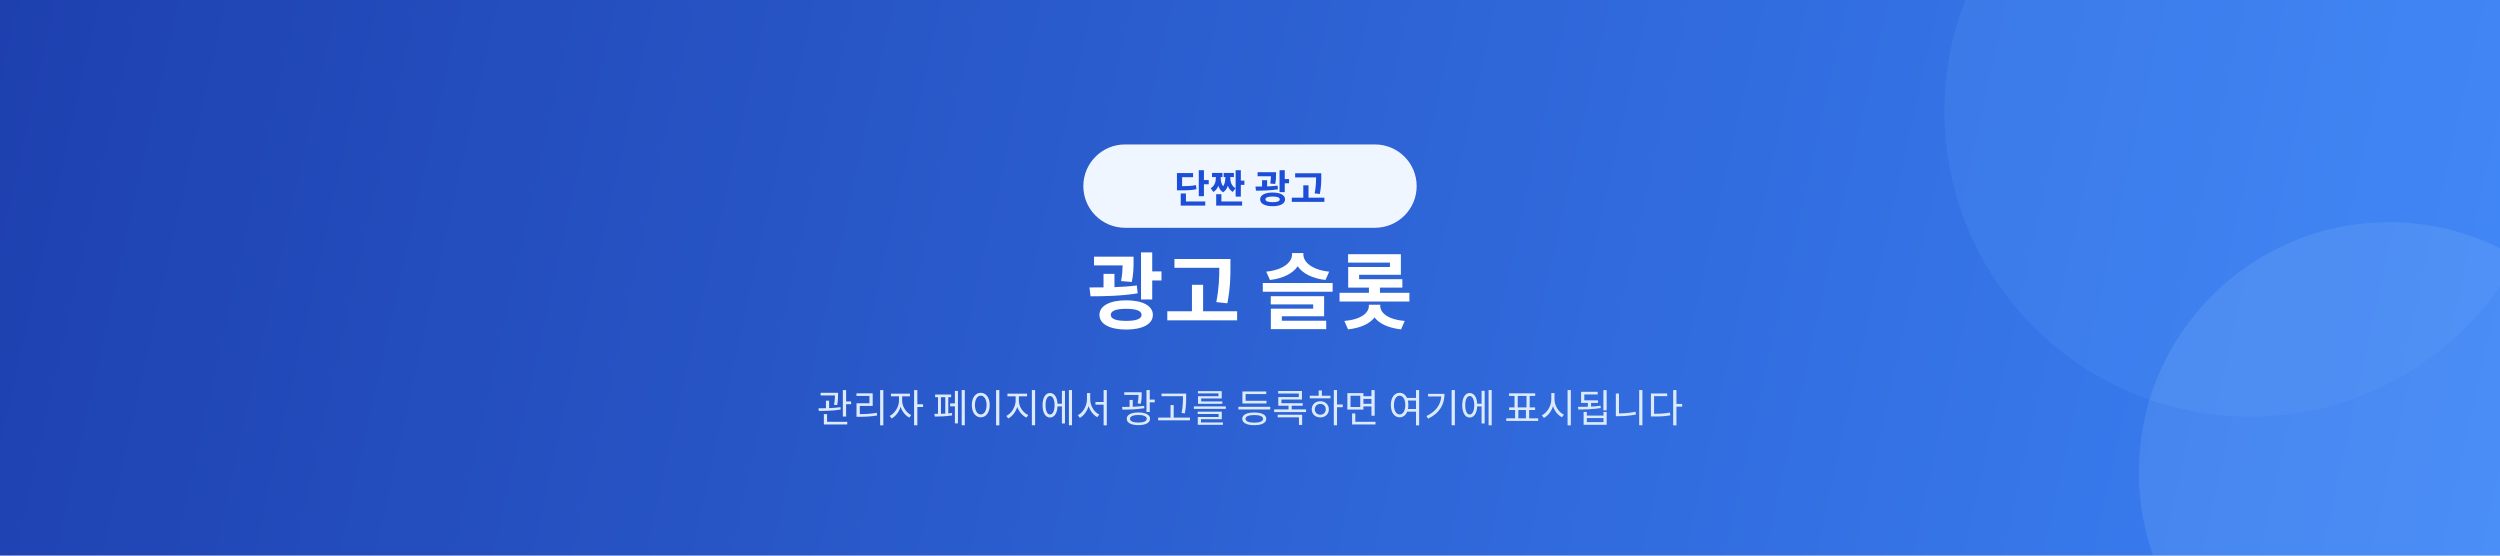
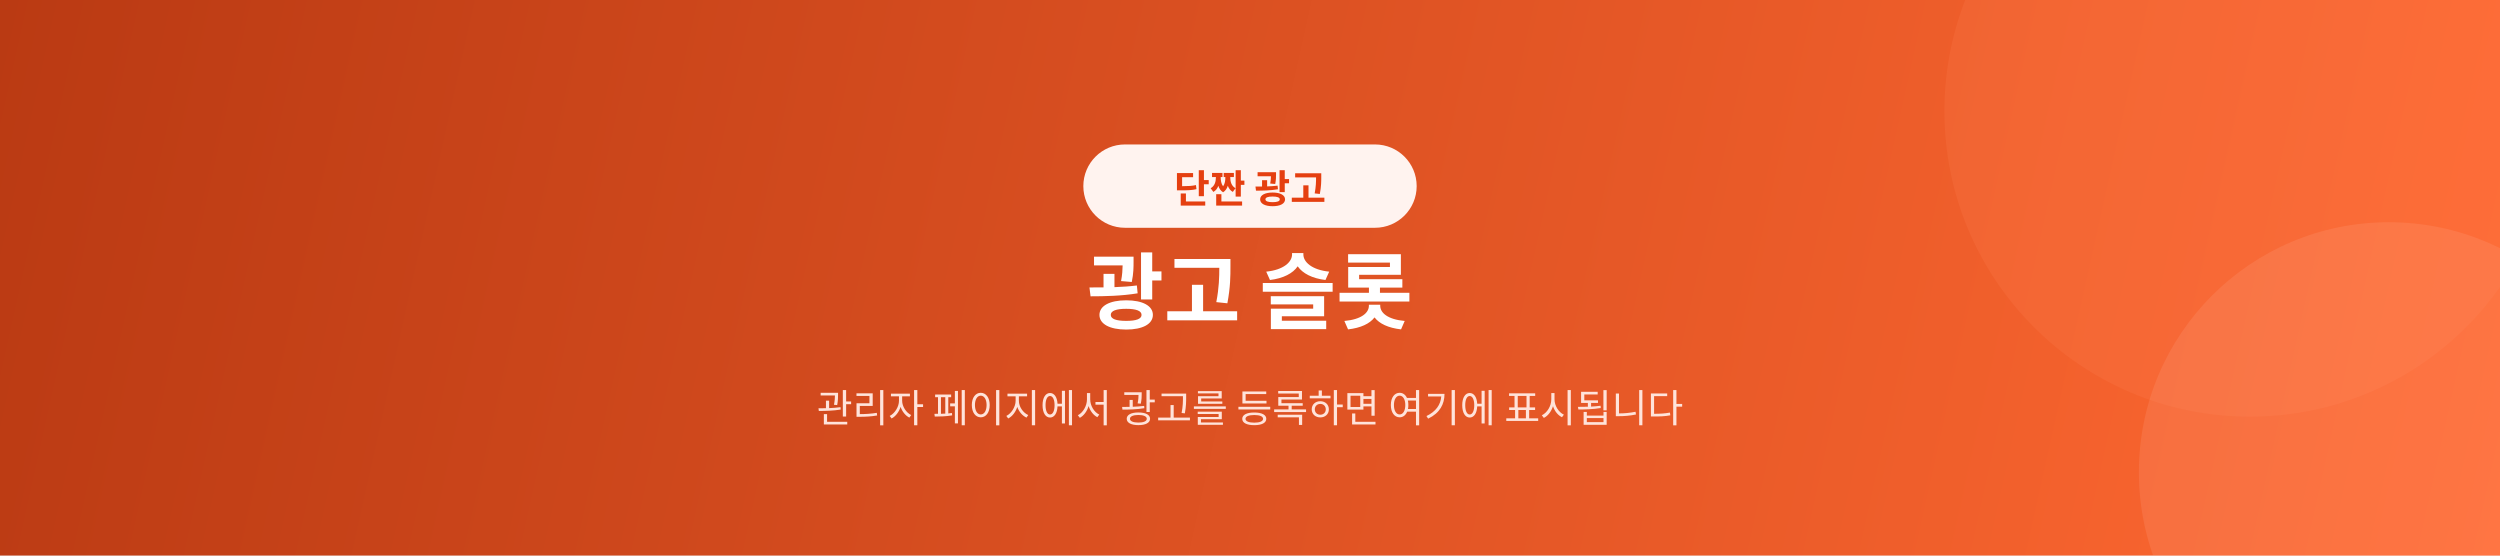
<svg xmlns="http://www.w3.org/2000/svg" width="900" height="200" viewBox="0 0 900 200" fill="none">
  <defs>
    <linearGradient id="bg" x1="0" y1="0" x2="900" y2="200" gradientUnits="userSpaceOnUse">
-       <stop stop-color="#1E40AF" />
-       <stop offset="1" stop-color="#3B82F6" />
+       <stop stop-color="#BA3A13" />
+       <stop offset="1" stop-color="#FF6932" />
    </linearGradient>
    <linearGradient id="chip" x1="0" y1="0" x2="120" y2="0" gradientUnits="userSpaceOnUse">
-       <stop stop-color="#DBEAFE" />
-       <stop offset="1" stop-color="#EFF6FF" />
+       <stop stop-color="#FFE3DA" />
+       <stop offset="1" stop-color="#FFF3EF" />
    </linearGradient>
  </defs>
  <rect width="900" height="200" fill="url(#bg)" />
-   <circle cx="810" cy="40" r="110" fill="#60A5FA" fill-opacity="0.18" />
-   <circle cx="860" cy="170" r="90" fill="#93C5FD" fill-opacity="0.18" />
+   <circle cx="810" cy="40" r="110" fill="#FF885B" fill-opacity="0.18" />
+   <circle cx="860" cy="170" r="90" fill="#FFB091" fill-opacity="0.18" />
  <rect x="390" y="52" width="120" height="30" rx="15" fill="url(#chip)" />
-   <text x="450" y="73" text-anchor="middle" font-family="Pretendard, Noto Sans KR, sans-serif" font-size="14" font-weight="700" fill="#1D4ED8">단짠 광고</text>
+   <text x="450" y="73" text-anchor="middle" font-family="Pretendard, Noto Sans KR, sans-serif" font-size="14" font-weight="700" fill="#E53F10">단짠 광고</text>
  <text x="450" y="116" text-anchor="middle" font-family="Pretendard, Noto Sans KR, sans-serif" font-size="30" font-weight="800" fill="#FFFFFF">광고 슬롯</text>
-   <text x="450" y="152" text-anchor="middle" font-family="Pretendard, Noto Sans KR, sans-serif" font-size="14" font-weight="500" fill="#DBEAFE">관리자 페이지에서 광고를 등록하면 여기에 표시됩니다</text>
+   <text x="450" y="152" text-anchor="middle" font-family="Pretendard, Noto Sans KR, sans-serif" font-size="14" font-weight="500" fill="#FFE3DA">관리자 페이지에서 광고를 등록하면 여기에 표시됩니다</text>
</svg>
